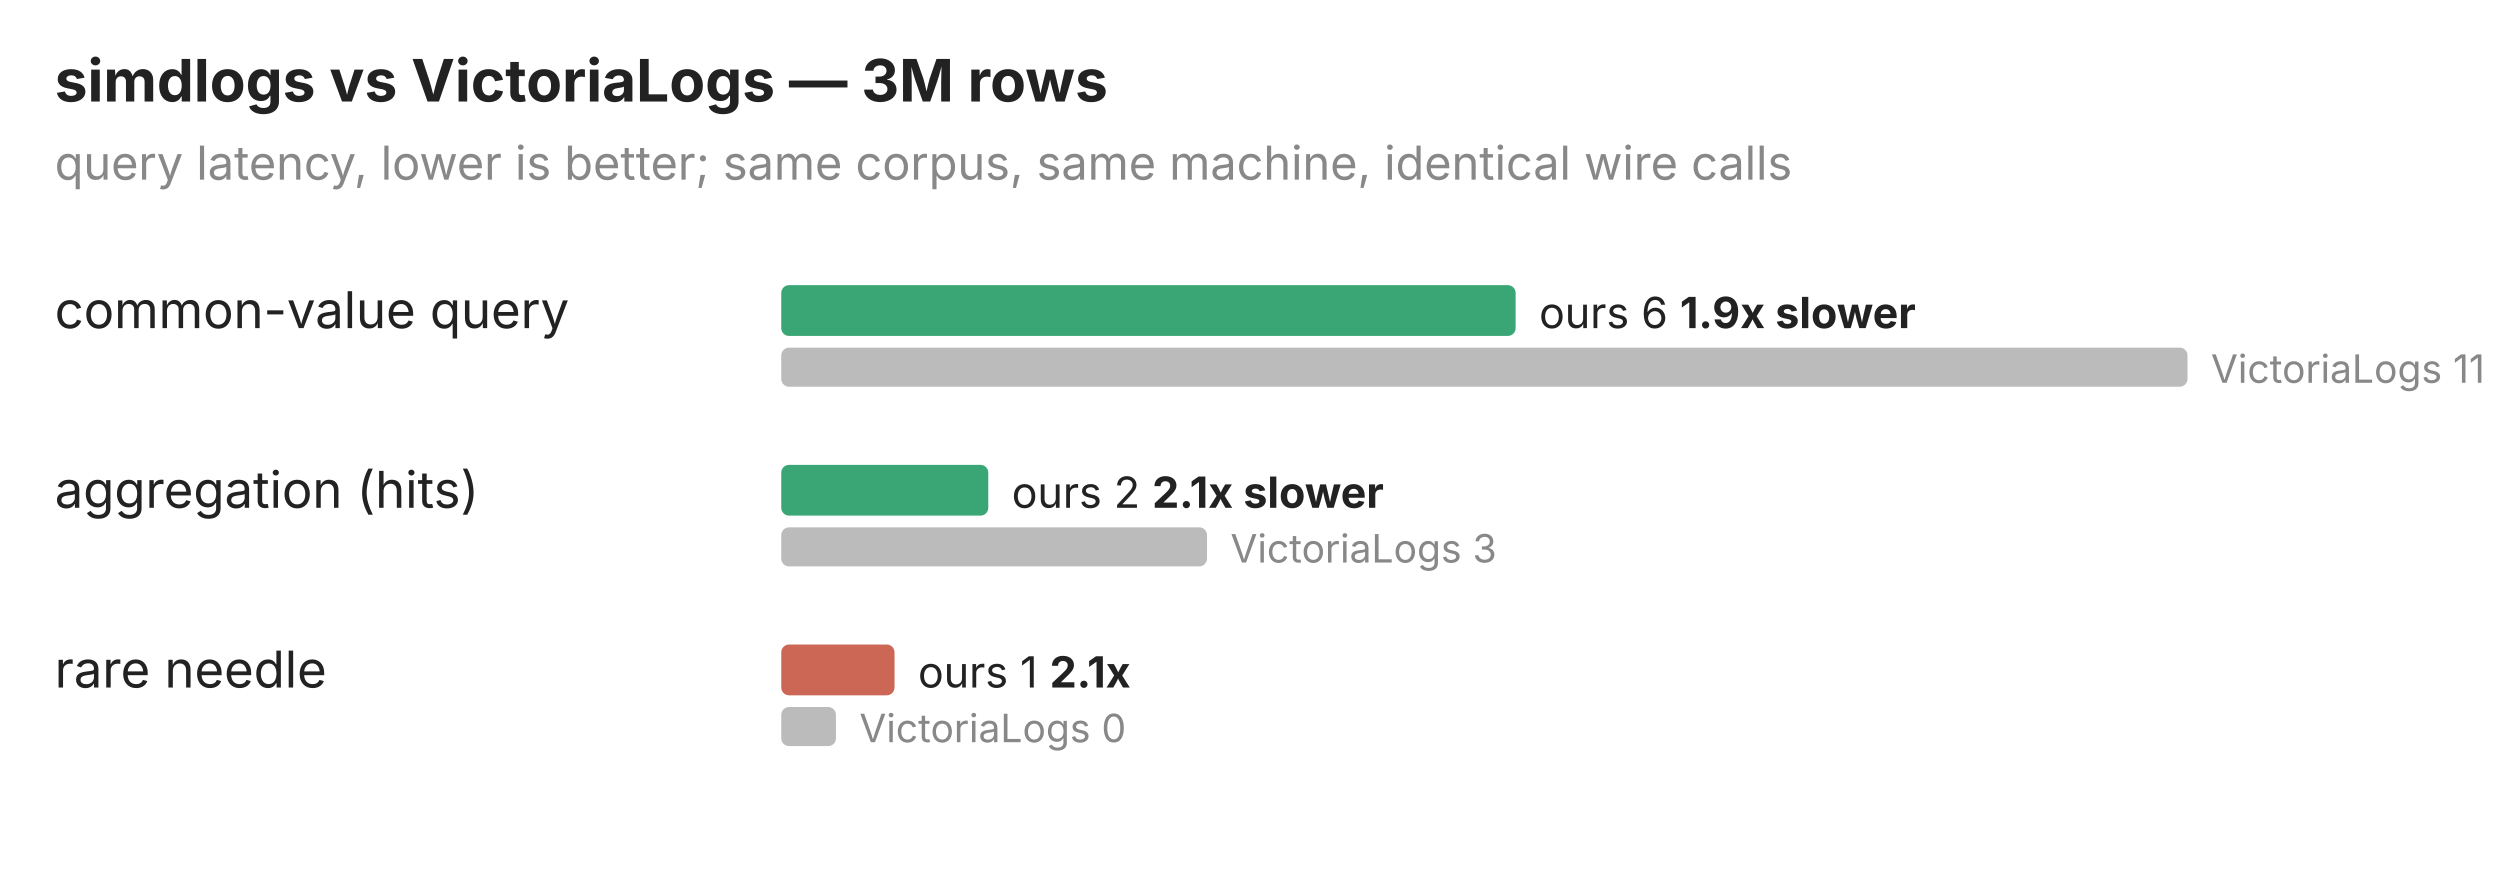
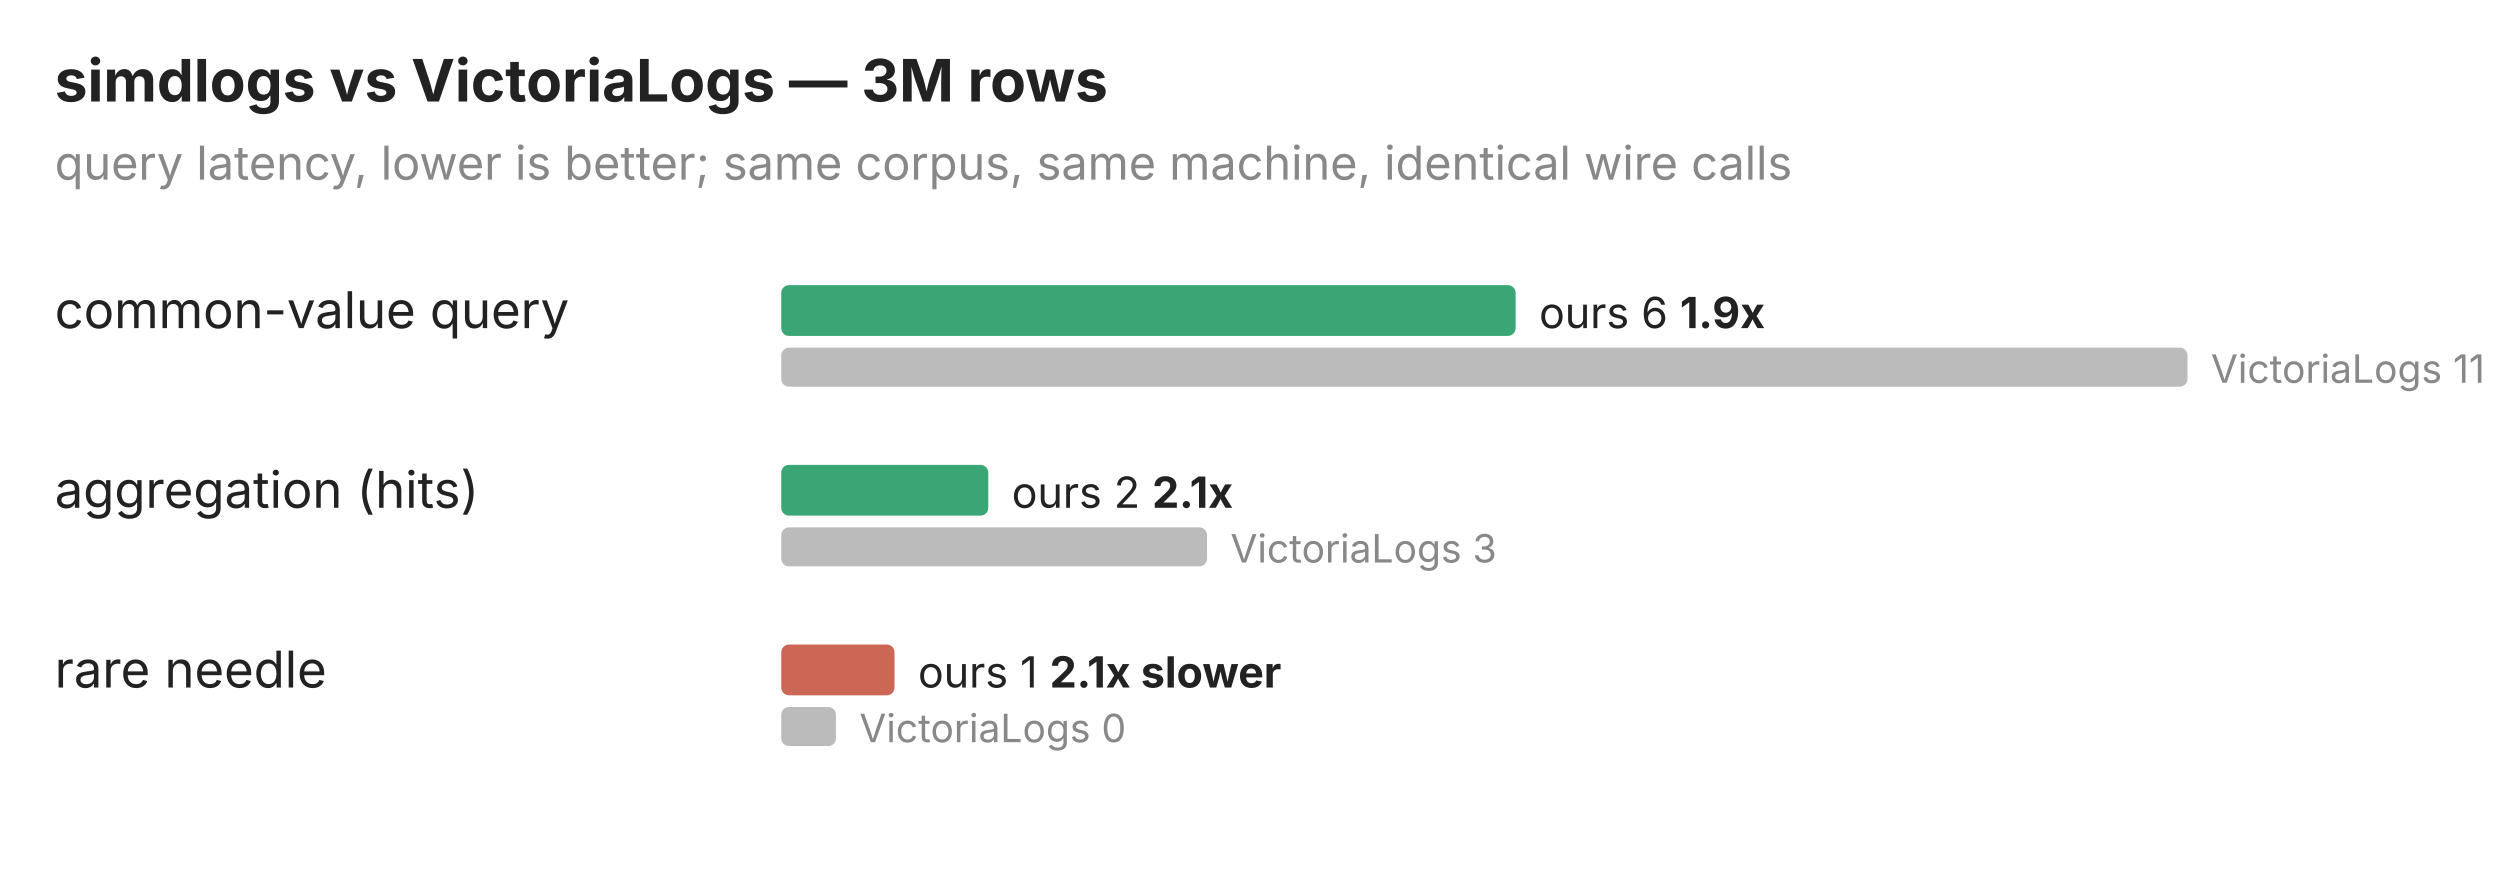
<svg xmlns="http://www.w3.org/2000/svg" width="640" height="228" font-family="system-ui,-apple-system,sans-serif" font-size="13">
  <style>text{fill:#222}.mut{fill:#888}@media(prefers-color-scheme:dark){text{fill:#e0e0e0}.mut{fill:#999}}</style>
  <text x="14" y="26" font-size="15" font-weight="700">simdlogs vs VictoriaLogs — 3M rows</text>
  <text x="14" y="46" class="mut" font-size="12">query latency, lower is better; same corpus, same machine, identical wire calls</text>
  <text x="14" y="84">common-value query</text>
  <rect x="200" y="73" width="188" height="13" rx="2" fill="#3aa675" />
-   <text x="394" y="84" font-size="11">ours 6  <tspan font-weight="700">1.9x slower</tspan>
+   <text x="394" y="84" font-size="11">ours 6  <tspan font-weight="700">1.9x</tspan>
  </text>
  <rect x="200" y="89" width="360" height="10" rx="2" fill="#bbb" />
  <text x="566" y="98" class="mut" font-size="10">VictoriaLogs 11</text>
  <text x="14" y="130">aggregation (hits)</text>
  <rect x="200" y="119" width="53" height="13" rx="2" fill="#3aa675" />
-   <text x="259" y="130" font-size="11">ours 2  <tspan font-weight="700">2.1x slower</tspan>
+   <text x="259" y="130" font-size="11">ours 2  <tspan font-weight="700">2.1x</tspan>
  </text>
  <rect x="200" y="135" width="109" height="10" rx="2" fill="#bbb" />
  <text x="315" y="144" class="mut" font-size="10">VictoriaLogs 3</text>
  <text x="14" y="176">rare needle</text>
  <rect x="200" y="165" width="29" height="13" rx="2" fill="#c65" />
-   <text x="235" y="176" font-size="11">ours 1  <tspan font-weight="700">2.1x</tspan>
+   <text x="235" y="176" font-size="11">ours 1  <tspan font-weight="700">2.1x slower</tspan>
  </text>
  <rect x="200" y="181" width="14" height="10" rx="2" fill="#bbb" />
  <text x="220" y="190" class="mut" font-size="10">VictoriaLogs 0</text>
</svg>
